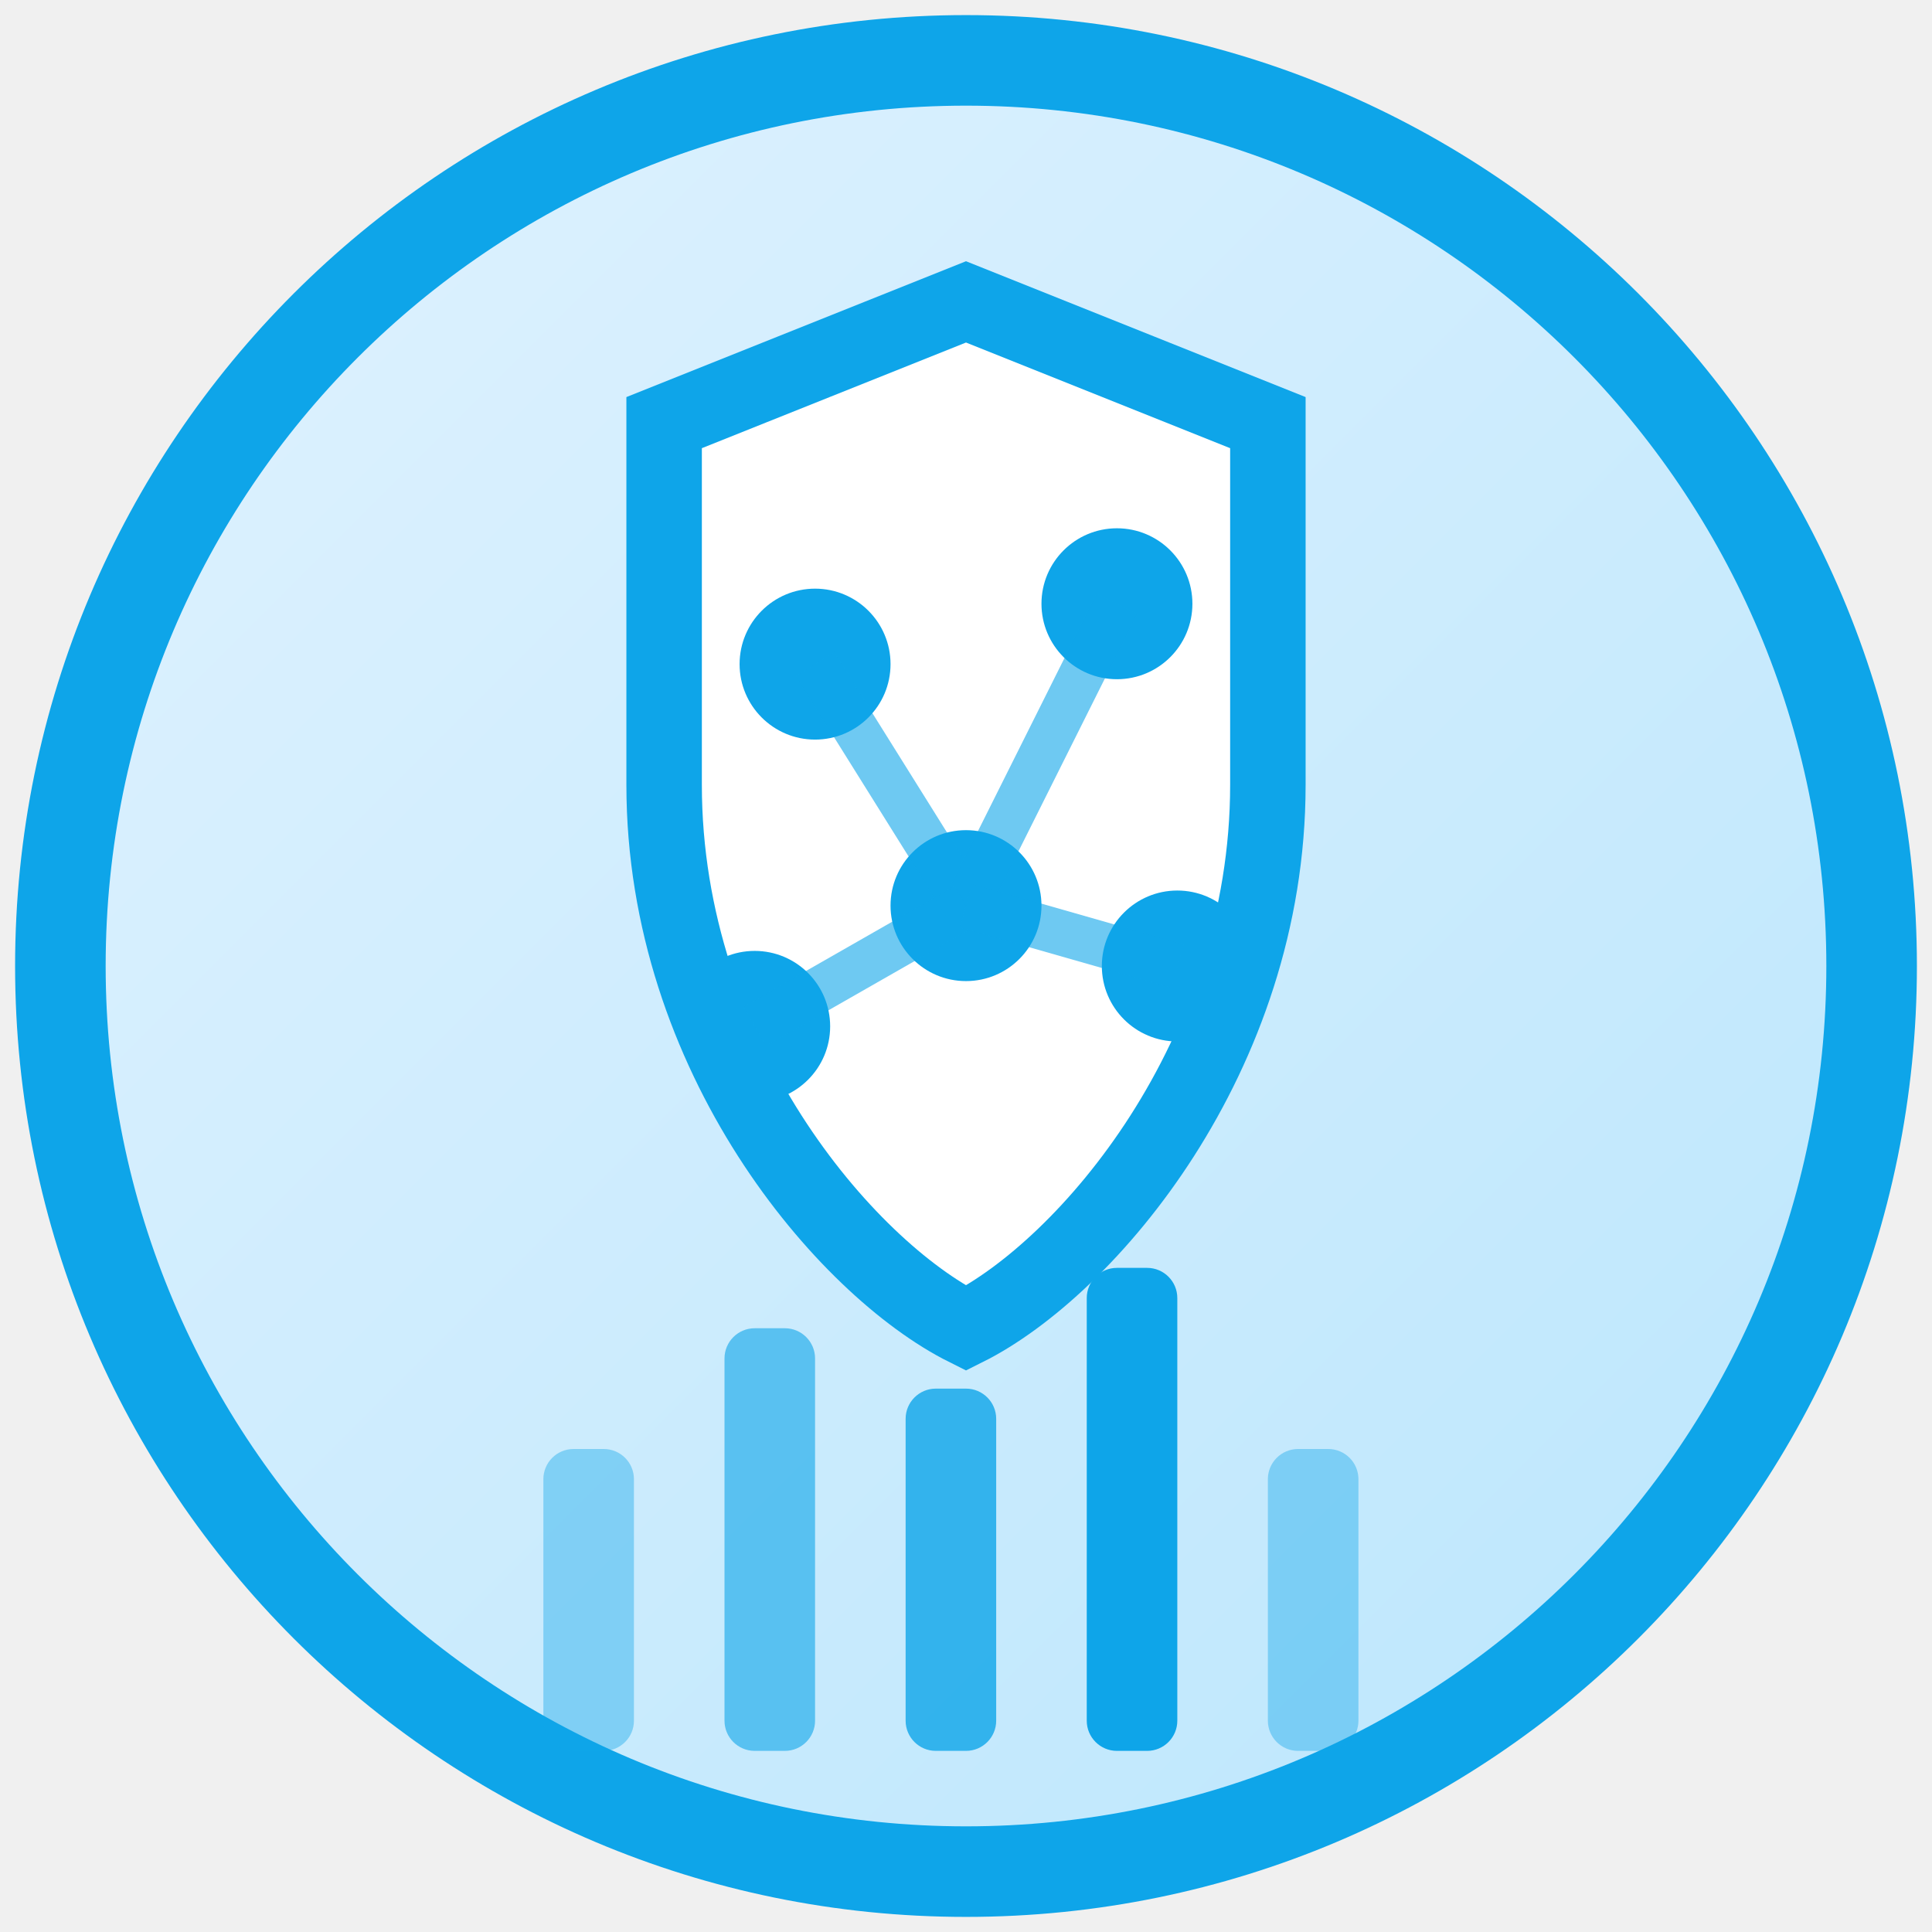
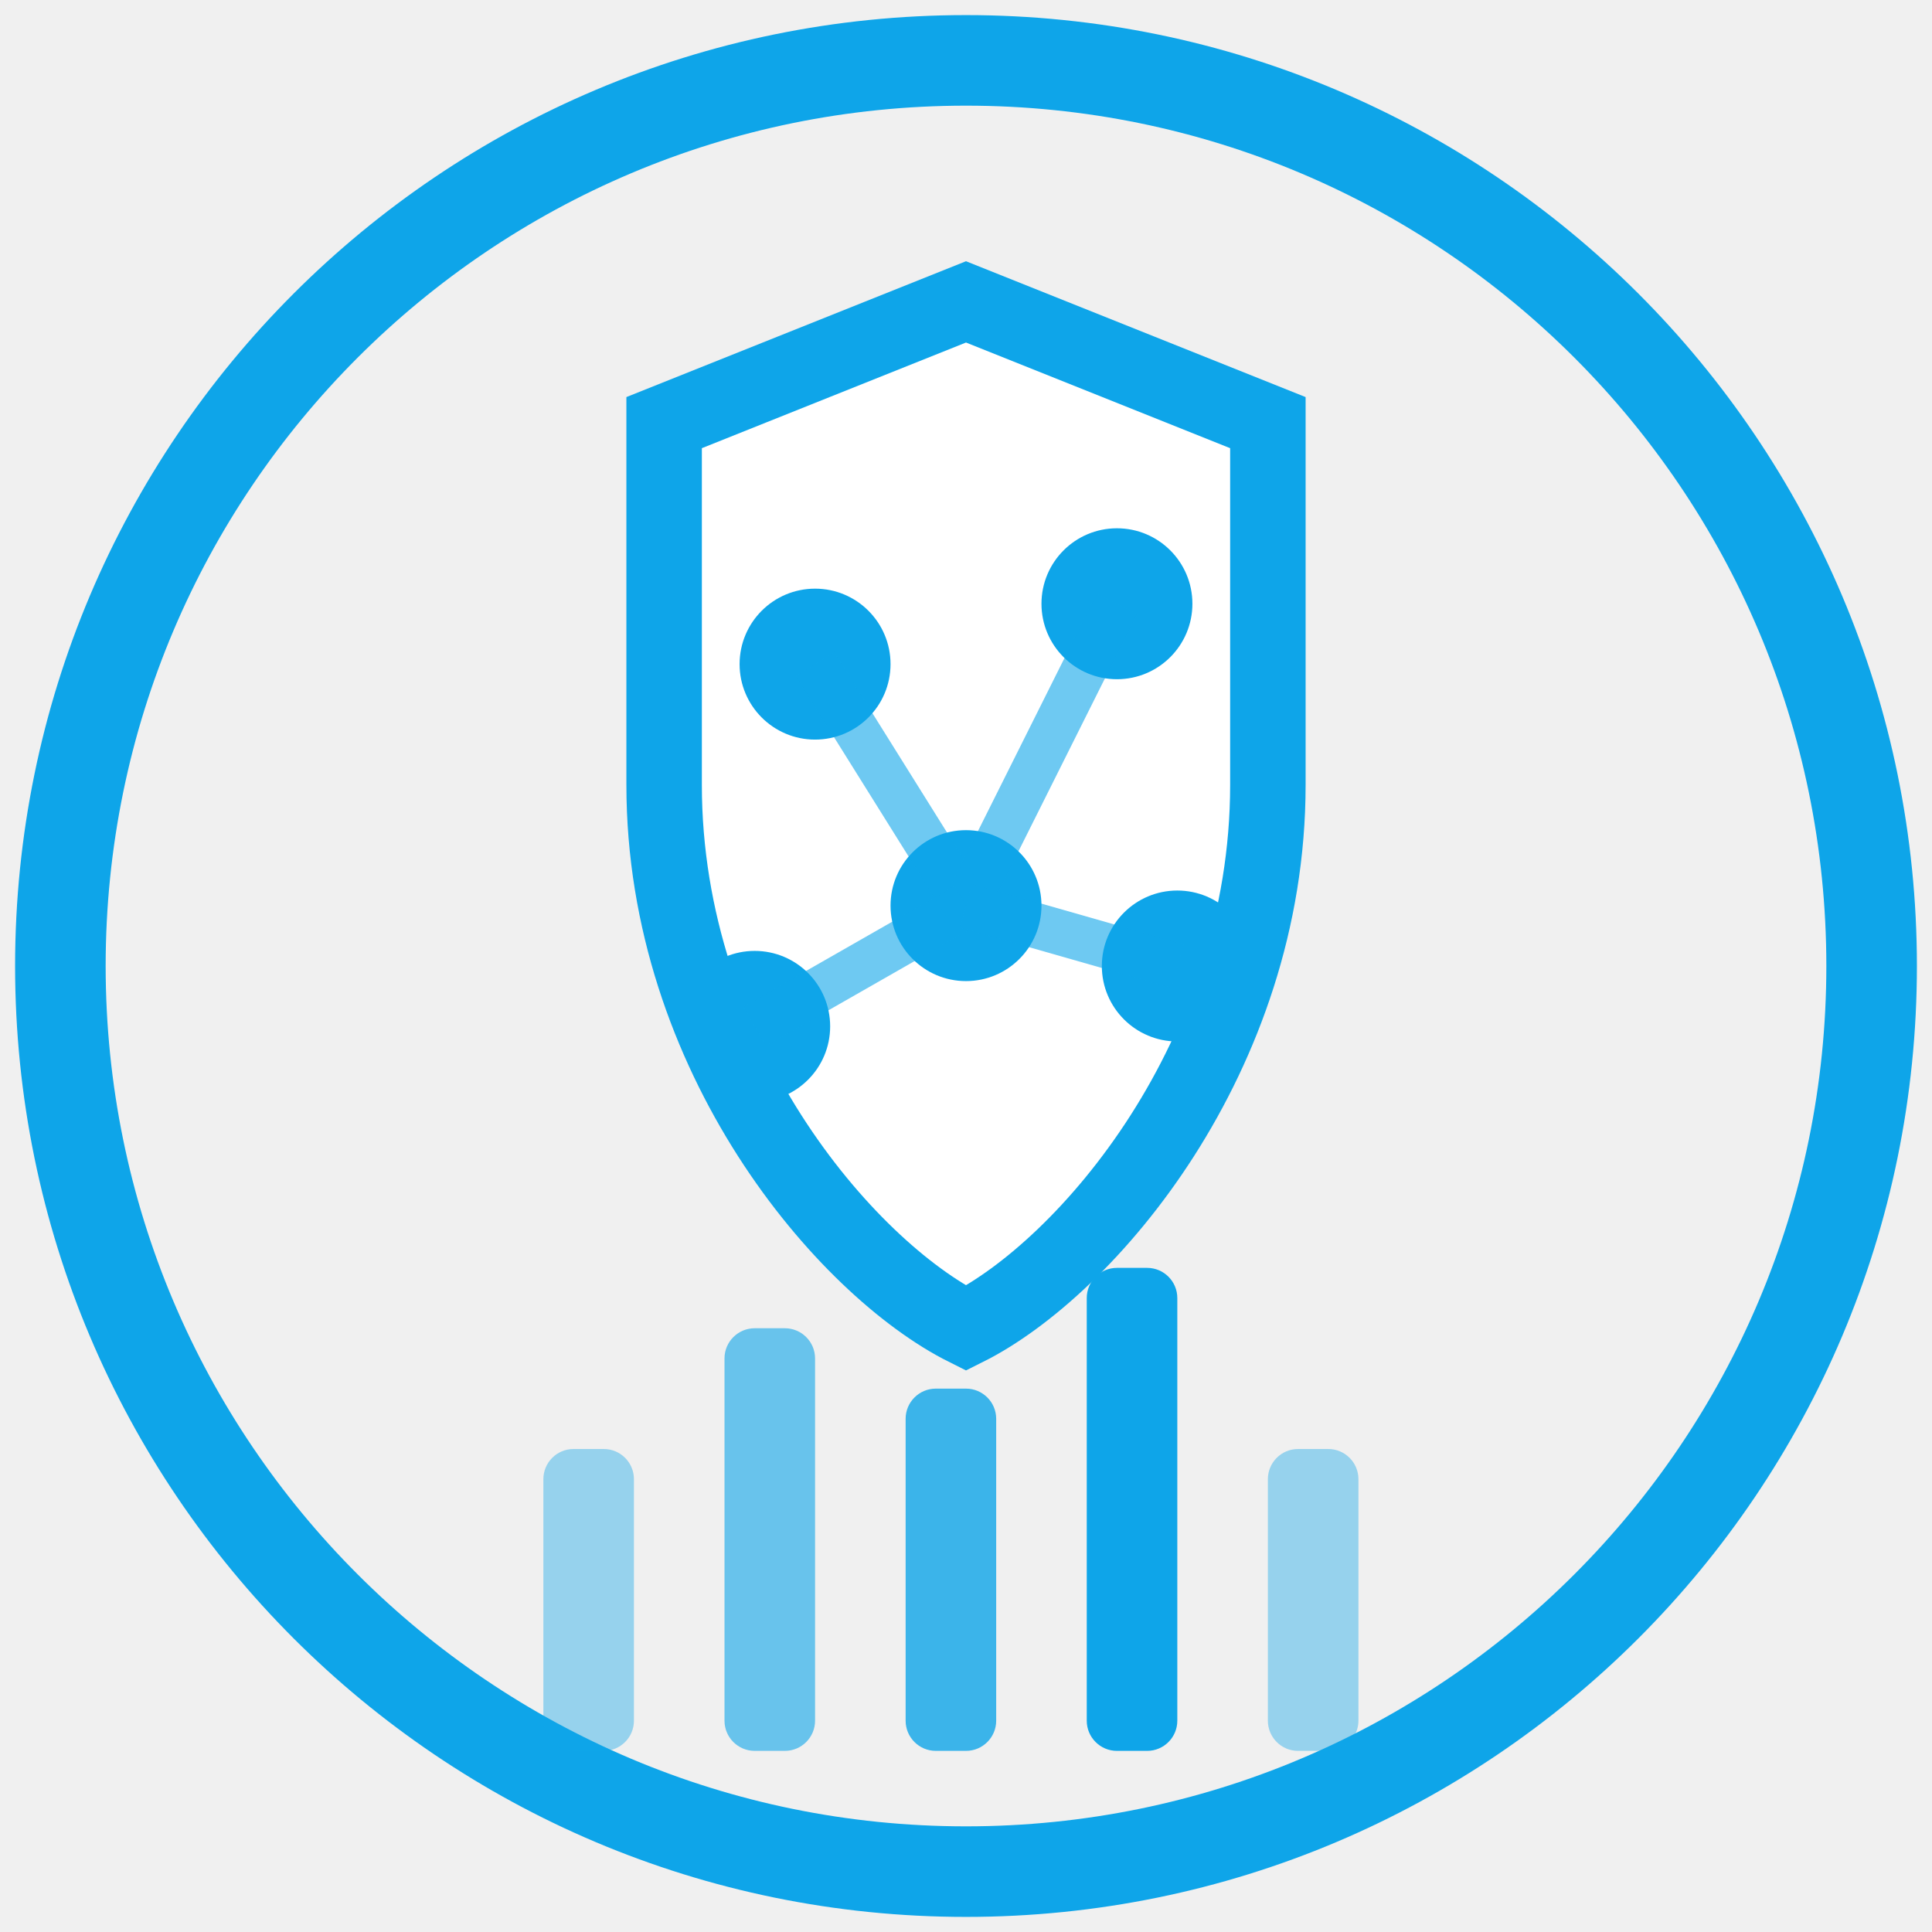
- <svg xmlns="http://www.w3.org/2000/svg" width="32" height="32" viewBox="0 0 64 64" fill="none">
-   <defs>
-     <linearGradient id="gradient" x1="0%" y1="0%" x2="100%" y2="100%">
-       <stop offset="0%" style="stop-color:#E0F2FE;stop-opacity:1" />
-       <stop offset="100%" style="stop-color:#BAE6FD;stop-opacity:1" />
-     </linearGradient>
-   </defs>
-   <circle cx="32" cy="32" r="30" fill="url(#gradient)" stroke="#0EA5E9" stroke-width="3" />
-   <path d="M32 10L22 14V26C22 35 28 42 32 44C36 42 42 35 42 26V14L32 10Z" fill="white" stroke="#0EA5E9" stroke-width="2.5" />
-   <circle cx="27" cy="22" r="2.5" fill="#0EA5E9" />
-   <circle cx="37" cy="20" r="2.5" fill="#0EA5E9" />
-   <circle cx="32" cy="30" r="2.5" fill="#0EA5E9" />
-   <circle cx="25" cy="34" r="2.5" fill="#0EA5E9" />
-   <circle cx="39" cy="32" r="2.5" fill="#0EA5E9" />
-   <line x1="27" y1="22" x2="32" y2="30" stroke="#0EA5E9" stroke-width="1.5" opacity="0.6" />
-   <line x1="37" y1="20" x2="32" y2="30" stroke="#0EA5E9" stroke-width="1.5" opacity="0.6" />
-   <line x1="32" y1="30" x2="25" y2="34" stroke="#0EA5E9" stroke-width="1.5" opacity="0.6" />
-   <line x1="32" y1="30" x2="39" y2="32" stroke="#0EA5E9" stroke-width="1.5" opacity="0.6" />
-   <rect x="18" y="48" width="3" height="10" rx="1" fill="#0EA5E9" opacity="0.4" />
-   <rect x="24" y="44" width="3" height="14" rx="1" fill="#0EA5E9" opacity="0.6" />
-   <rect x="30" y="46" width="3" height="12" rx="1" fill="#0EA5E9" opacity="0.8" />
-   <rect x="36" y="42" width="3" height="16" rx="1" fill="#0EA5E9" />
-   <rect x="42" y="48" width="3" height="10" rx="1" fill="#0EA5E9" opacity="0.4" />
+ <svg xmlns="http://www.w3.org/2000/svg" version="1.1" width="64" height="64">
+   <svg width="64" height="64" viewBox="0 0 64 64" fill="none">
+     <defs>
+       <linearGradient id="SvgjsLinearGradient1001" x1="0%" y1="0%" x2="100%" y2="100%">
+         <stop offset="0%" style="stop-color:#E0F2FE;stop-opacity:1" />
+         <stop offset="100%" style="stop-color:#BAE6FD;stop-opacity:1" />
+       </linearGradient>
+     </defs>
+     <circle cx="32" cy="32" r="30" fill="url(#gradient)" stroke="#0EA5E9" stroke-width="3" />
+     <path d="M32 10L22 14V26C22 35 28 42 32 44C36 42 42 35 42 26V14L32 10Z" fill="white" stroke="#0EA5E9" stroke-width="2.5" />
+     <circle cx="27" cy="22" r="2.5" fill="#0EA5E9" />
+     <circle cx="37" cy="20" r="2.5" fill="#0EA5E9" />
+     <circle cx="32" cy="30" r="2.5" fill="#0EA5E9" />
+     <circle cx="25" cy="34" r="2.5" fill="#0EA5E9" />
+     <circle cx="39" cy="32" r="2.5" fill="#0EA5E9" />
+     <line x1="27" y1="22" x2="32" y2="30" stroke="#0EA5E9" stroke-width="1.5" opacity="0.6" />
+     <line x1="37" y1="20" x2="32" y2="30" stroke="#0EA5E9" stroke-width="1.5" opacity="0.6" />
+     <line x1="32" y1="30" x2="25" y2="34" stroke="#0EA5E9" stroke-width="1.5" opacity="0.6" />
+     <line x1="32" y1="30" x2="39" y2="32" stroke="#0EA5E9" stroke-width="1.5" opacity="0.6" />
+     <rect x="18" y="48" width="3" height="10" rx="1" fill="#0EA5E9" opacity="0.4" />
+     <rect x="24" y="44" width="3" height="14" rx="1" fill="#0EA5E9" opacity="0.6" />
+     <rect x="30" y="46" width="3" height="12" rx="1" fill="#0EA5E9" opacity="0.8" />
+     <rect x="36" y="42" width="3" height="16" rx="1" fill="#0EA5E9" />
+     <rect x="42" y="48" width="3" height="10" rx="1" fill="#0EA5E9" opacity="0.4" />
+   </svg>
+   <style>@media (prefers-color-scheme: light) { :root { filter: none; } }
+ @media (prefers-color-scheme: dark) { :root { filter: none; } }
+ </style>
</svg>
